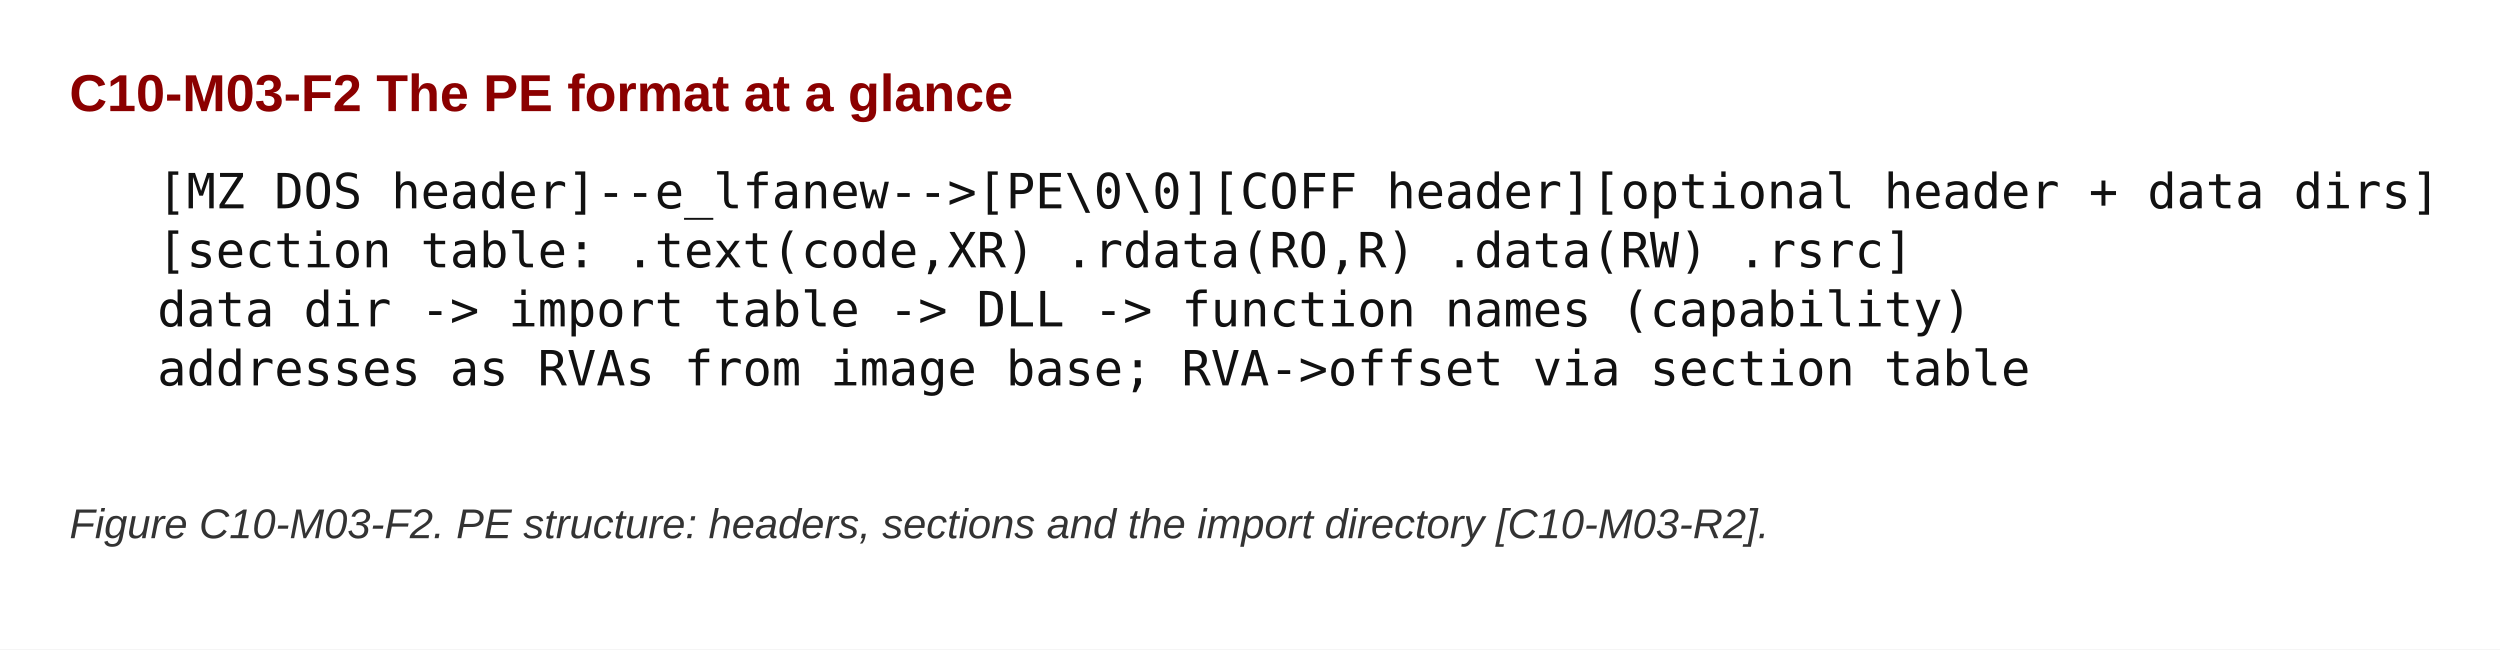
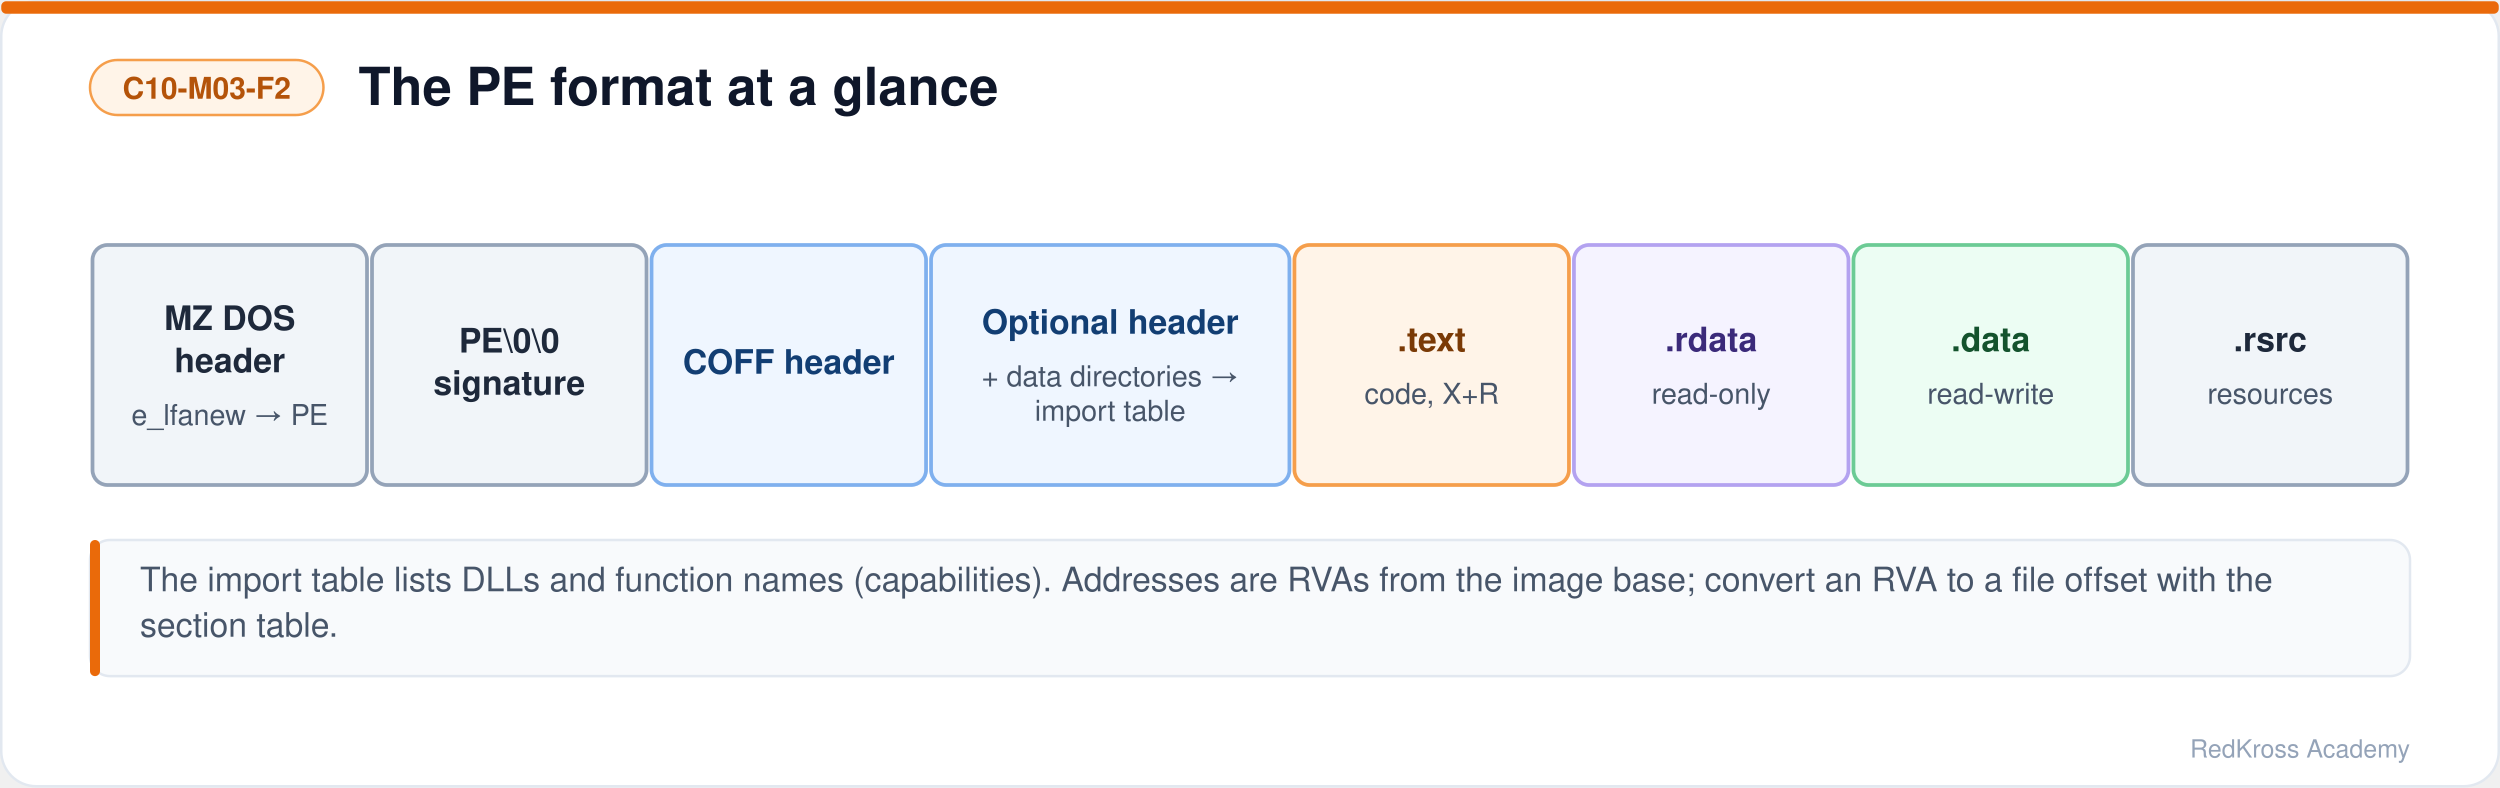
- <svg xmlns="http://www.w3.org/2000/svg" width="720" height="187" viewBox="0 0 720 187" role="img" aria-labelledby="t d">
-   <rect width="100%" height="100%" fill="#ffffff" />
-   <text x="20" y="32" font-family="Arial, sans-serif" font-size="15" font-weight="bold" fill="#8b0000">C10-M03-F2  The PE format at a glance</text>
-   <text x="20" y="60" font-family="Consolas, 'DejaVu Sans Mono', monospace" font-size="14" fill="#111111" xml:space="preserve">   [MZ DOS header]--e_lfanew--&gt;[PE\0\0][COFF header][optional header + data dirs]</text>
-   <text x="20" y="77" font-family="Consolas, 'DejaVu Sans Mono', monospace" font-size="14" fill="#111111" xml:space="preserve">   [section table: .text(code,XR) .rdata(RO,R) .data(RW) .rsrc]</text>
-   <text x="20" y="94" font-family="Consolas, 'DejaVu Sans Mono', monospace" font-size="14" fill="#111111" xml:space="preserve">   data dir -&gt; import table -&gt; DLL -&gt; function names (capability)</text>
-   <text x="20" y="111" font-family="Consolas, 'DejaVu Sans Mono', monospace" font-size="14" fill="#111111" xml:space="preserve">   addresses as RVAs from image base; RVA-&gt;offset via section table</text>
-   <text x="20" y="128" font-family="Consolas, 'DejaVu Sans Mono', monospace" font-size="14" fill="#111111" xml:space="preserve">  </text>
-   <text x="20" y="155" font-family="Arial, sans-serif" font-size="12" font-style="italic" fill="#333333">Figure C10-M03-F2. PE structure: headers, sections and the import directory [C10-M03-R2].</text>
+ <svg xmlns="http://www.w3.org/2000/svg" viewBox="0 0 1000 315" width="1000" height="315" role="img" aria-label="The PE layout from the MZ header through the PE headers, section table and import directory.">
+   <defs>
+     <marker id="ah" viewBox="0 0 10 10" refX="9" refY="5" markerWidth="7" markerHeight="7" orient="auto-start-reverse">
+       <path d="M0,0 L10,5 L0,10 z" fill="#64748B" />
+     </marker>
+   </defs>
+   <rect x="0.5" y="0.5" width="999" height="314" rx="14" fill="#FFFFFF" stroke="#E2E8F0" />
+   <rect x="0.5" y="0.5" width="999" height="5" rx="2" fill="#EA6A0A" />
+   <rect x="36" y="24" width="93.385" height="22" rx="11" fill="#FFF4E8" stroke="#F59E4B" />
+   <text x="82.692" y="39.5" font-family="Helvetica, Arial, 'Liberation Sans', sans-serif" font-size="12" font-weight="700" fill="#B45309" text-anchor="middle">C10-M03-F2</text>
+   <text x="143.4" y="42.0" font-family="Helvetica, Arial, 'Liberation Sans', sans-serif" font-size="21" font-weight="700" fill="#0F172A" text-anchor="start">The PE format at a glance</text>
+   <g transform="translate(0,68)">
+     <rect x="37" y="30" width="109.807" height="96" rx="6" fill="#F1F5F9" stroke="#94A3B8" stroke-width="1.5" />
+     <text x="91.9" y="64.0" font-family="Helvetica, Arial, 'Liberation Sans', sans-serif" font-size="13.5" font-weight="700" fill="#1E293B" text-anchor="middle">MZ DOS</text>
+     <text x="91.9" y="80.9" font-family="Helvetica, Arial, 'Liberation Sans', sans-serif" font-size="13.5" font-weight="700" fill="#1E293B" text-anchor="middle">header</text>
+     <text x="91.9" y="102.0" font-family="Helvetica, Arial, 'Liberation Sans', sans-serif" font-size="11.5" fill="#475569" text-anchor="middle">e_lfanew → PE</text>
+     <rect x="148.807" y="30" width="109.807" height="96" rx="6" fill="#F1F5F9" stroke="#94A3B8" stroke-width="1.5" />
+     <text x="203.7" y="73.0" font-family="Helvetica, Arial, 'Liberation Sans', sans-serif" font-size="13.5" font-weight="700" fill="#1E293B" text-anchor="middle">PE\0\0</text>
+     <text x="203.7" y="89.9" font-family="Helvetica, Arial, 'Liberation Sans', sans-serif" font-size="13.5" font-weight="700" fill="#1E293B" text-anchor="middle">signature</text>
+     <rect x="260.614" y="30" width="109.807" height="96" rx="6" fill="#EFF6FF" stroke="#7FB0EE" stroke-width="1.5" />
+     <text x="315.5" y="81.5" font-family="Helvetica, Arial, 'Liberation Sans', sans-serif" font-size="13.5" font-weight="700" fill="#123E73" text-anchor="middle">COFF header</text>
+     <rect x="372.422" y="30" width="143.349" height="96" rx="6" fill="#EFF6FF" stroke="#7FB0EE" stroke-width="1.5" />
+     <text x="444.1" y="65.5" font-family="Helvetica, Arial, 'Liberation Sans', sans-serif" font-size="13.5" font-weight="700" fill="#123E73" text-anchor="middle">Optional header</text>
+     <text x="444.1" y="86.5" font-family="Helvetica, Arial, 'Liberation Sans', sans-serif" font-size="11.5" fill="#475569" text-anchor="middle">+ data directories →</text>
+     <text x="444.1" y="100.3" font-family="Helvetica, Arial, 'Liberation Sans', sans-serif" font-size="11.5" fill="#475569" text-anchor="middle">import table</text>
+     <rect x="517.771" y="30" width="109.807" height="96" rx="6" fill="#FFF4E8" stroke="#F59E4B" stroke-width="1.5" />
+     <text x="572.7" y="72.5" font-family="Helvetica, Arial, 'Liberation Sans', sans-serif" font-size="13.5" font-weight="700" fill="#7A3A06" text-anchor="middle">.text</text>
+     <text x="572.7" y="93.5" font-family="Helvetica, Arial, 'Liberation Sans', sans-serif" font-size="11.5" fill="#475569" text-anchor="middle">code, X+R</text>
+     <rect x="629.578" y="30" width="109.807" height="96" rx="6" fill="#F5F3FF" stroke="#B3A2F0" stroke-width="1.5" />
+     <text x="684.5" y="72.5" font-family="Helvetica, Arial, 'Liberation Sans', sans-serif" font-size="13.5" font-weight="700" fill="#3B2A7A" text-anchor="middle">.rdata</text>
+     <text x="684.5" y="93.5" font-family="Helvetica, Arial, 'Liberation Sans', sans-serif" font-size="11.5" fill="#475569" text-anchor="middle">read-only</text>
+     <rect x="741.386" y="30" width="109.807" height="96" rx="6" fill="#ECFDF3" stroke="#6CCB95" stroke-width="1.5" />
+     <text x="796.3" y="72.5" font-family="Helvetica, Arial, 'Liberation Sans', sans-serif" font-size="13.5" font-weight="700" fill="#14532D" text-anchor="middle">.data</text>
+     <text x="796.3" y="93.5" font-family="Helvetica, Arial, 'Liberation Sans', sans-serif" font-size="11.5" fill="#475569" text-anchor="middle">read-write</text>
+     <rect x="853.193" y="30" width="109.807" height="96" rx="6" fill="#F1F5F9" stroke="#94A3B8" stroke-width="1.5" />
+     <text x="908.1" y="72.5" font-family="Helvetica, Arial, 'Liberation Sans', sans-serif" font-size="13.5" font-weight="700" fill="#1E293B" text-anchor="middle">.rsrc</text>
+     <text x="908.1" y="93.5" font-family="Helvetica, Arial, 'Liberation Sans', sans-serif" font-size="11.5" fill="#475569" text-anchor="middle">resources</text>
+     <rect x="36" y="148" width="928" height="54.45" rx="8" fill="#F8FAFC" stroke="#E2E8F0" />
+     <rect x="36" y="148" width="4" height="54.45" rx="2" fill="#EA6A0A" />
+     <text x="56.0" y="168.5" font-family="Helvetica, Arial, 'Liberation Sans', sans-serif" font-size="13.5" fill="#475569" text-anchor="start">The import table lists DLLs and function names (capabilities). Addresses are RVAs from the image base; convert an RVA to a file offset with the</text>
+     <text x="56.0" y="186.7" font-family="Helvetica, Arial, 'Liberation Sans', sans-serif" font-size="13.5" fill="#475569" text-anchor="start">section table.</text>
+   </g>
+   <text x="964" y="303" font-family="Helvetica, Arial, 'Liberation Sans', sans-serif" font-size="10" fill="#94A3B8" text-anchor="end">RedKross Academy</text>
</svg>
